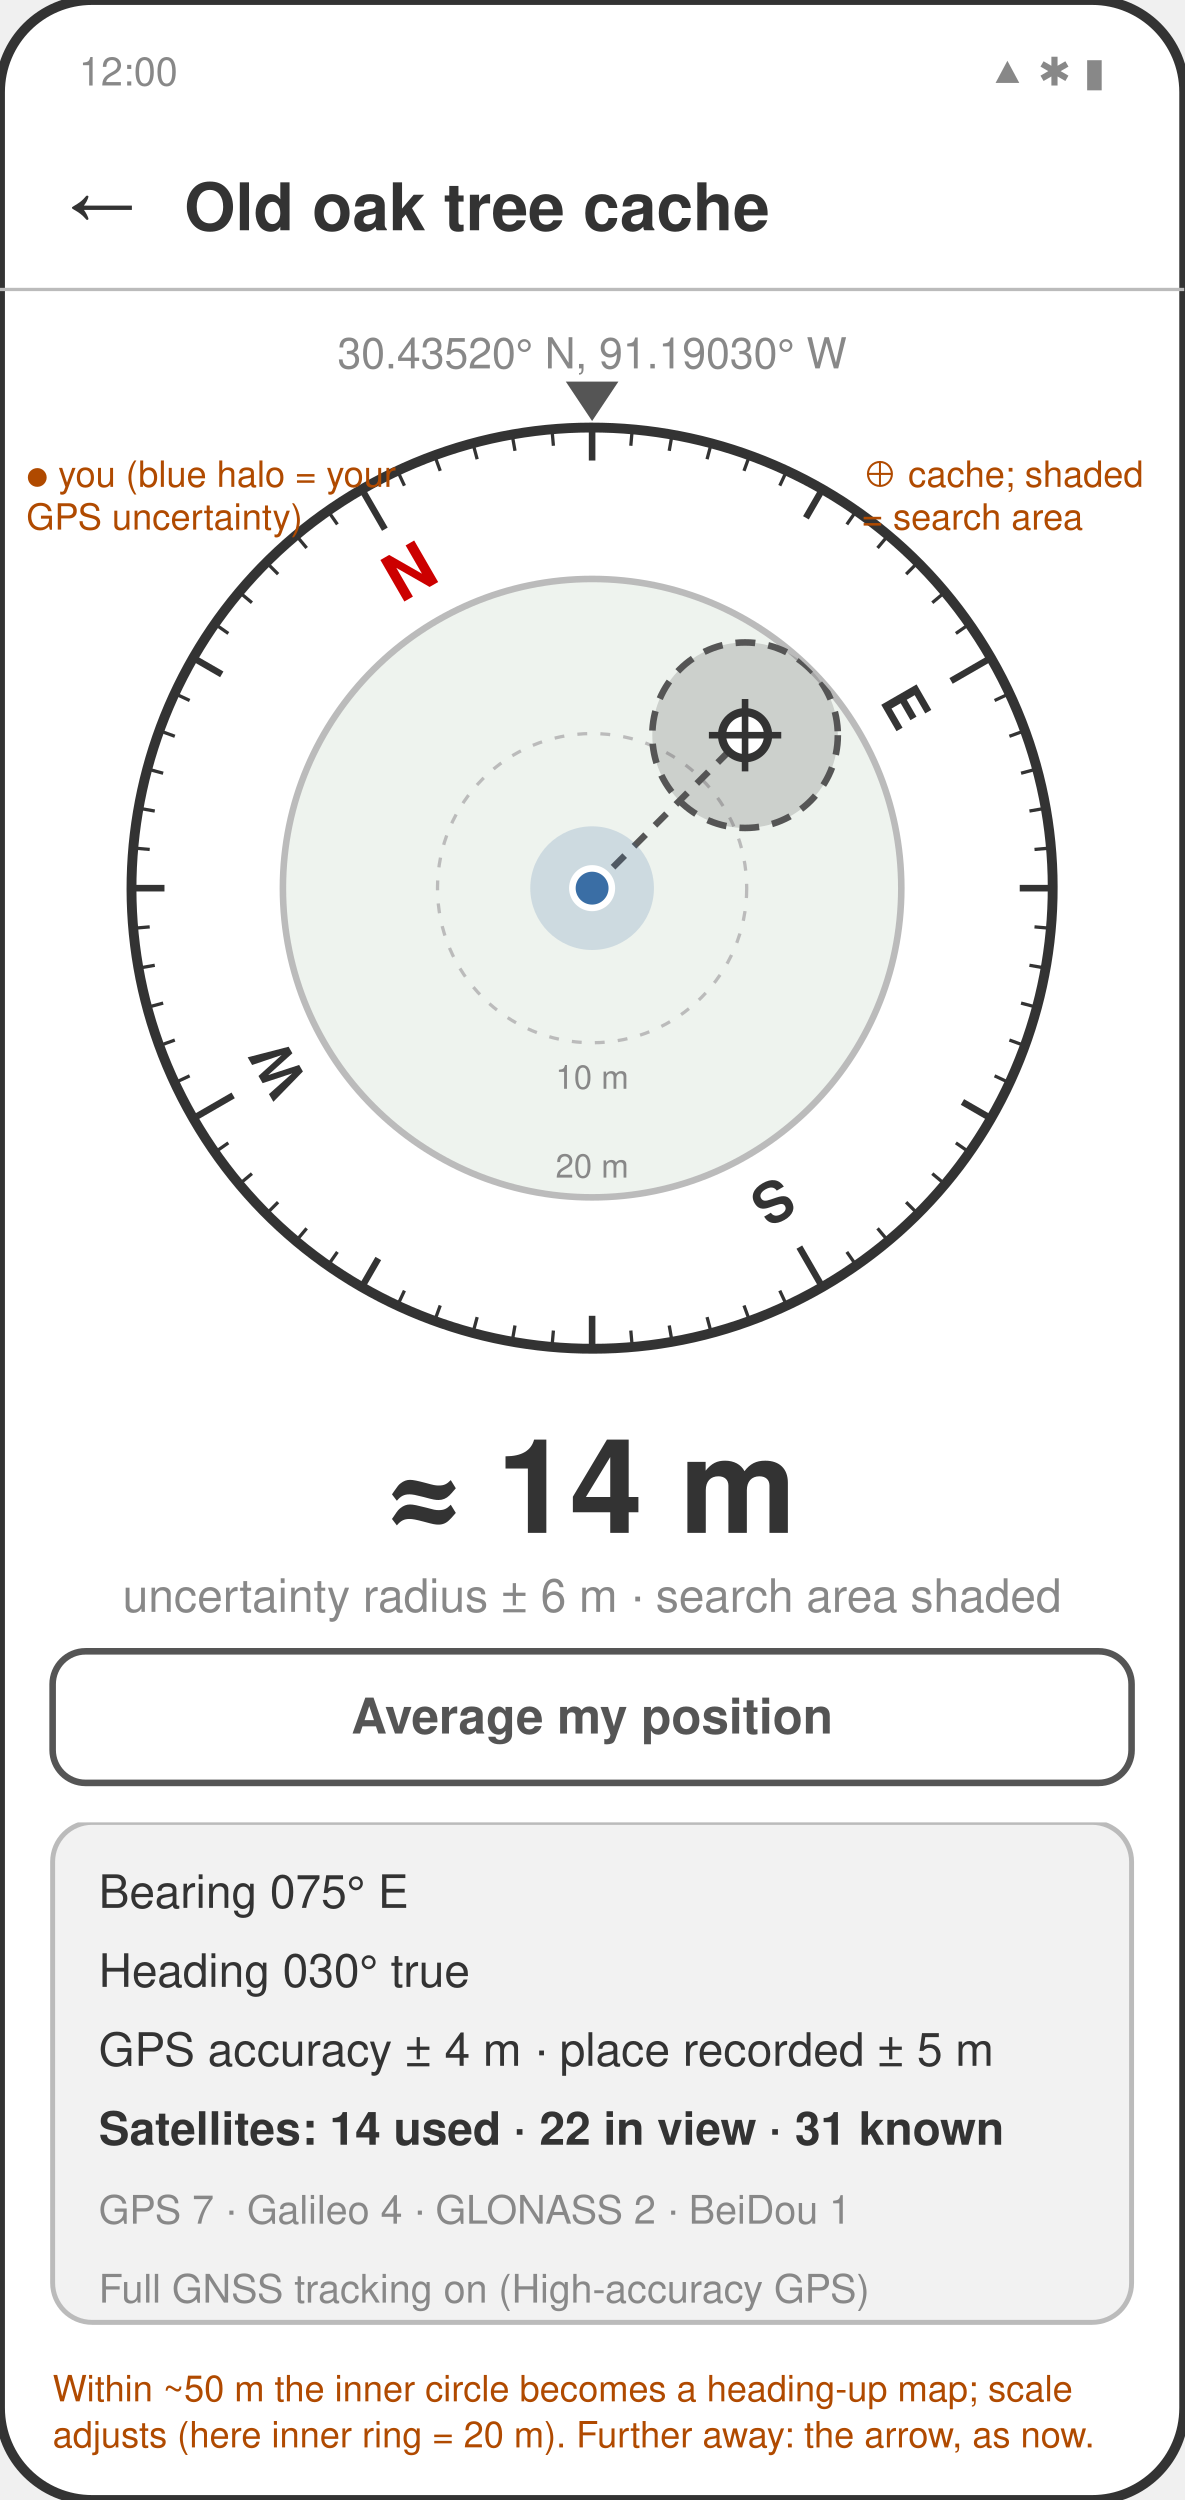
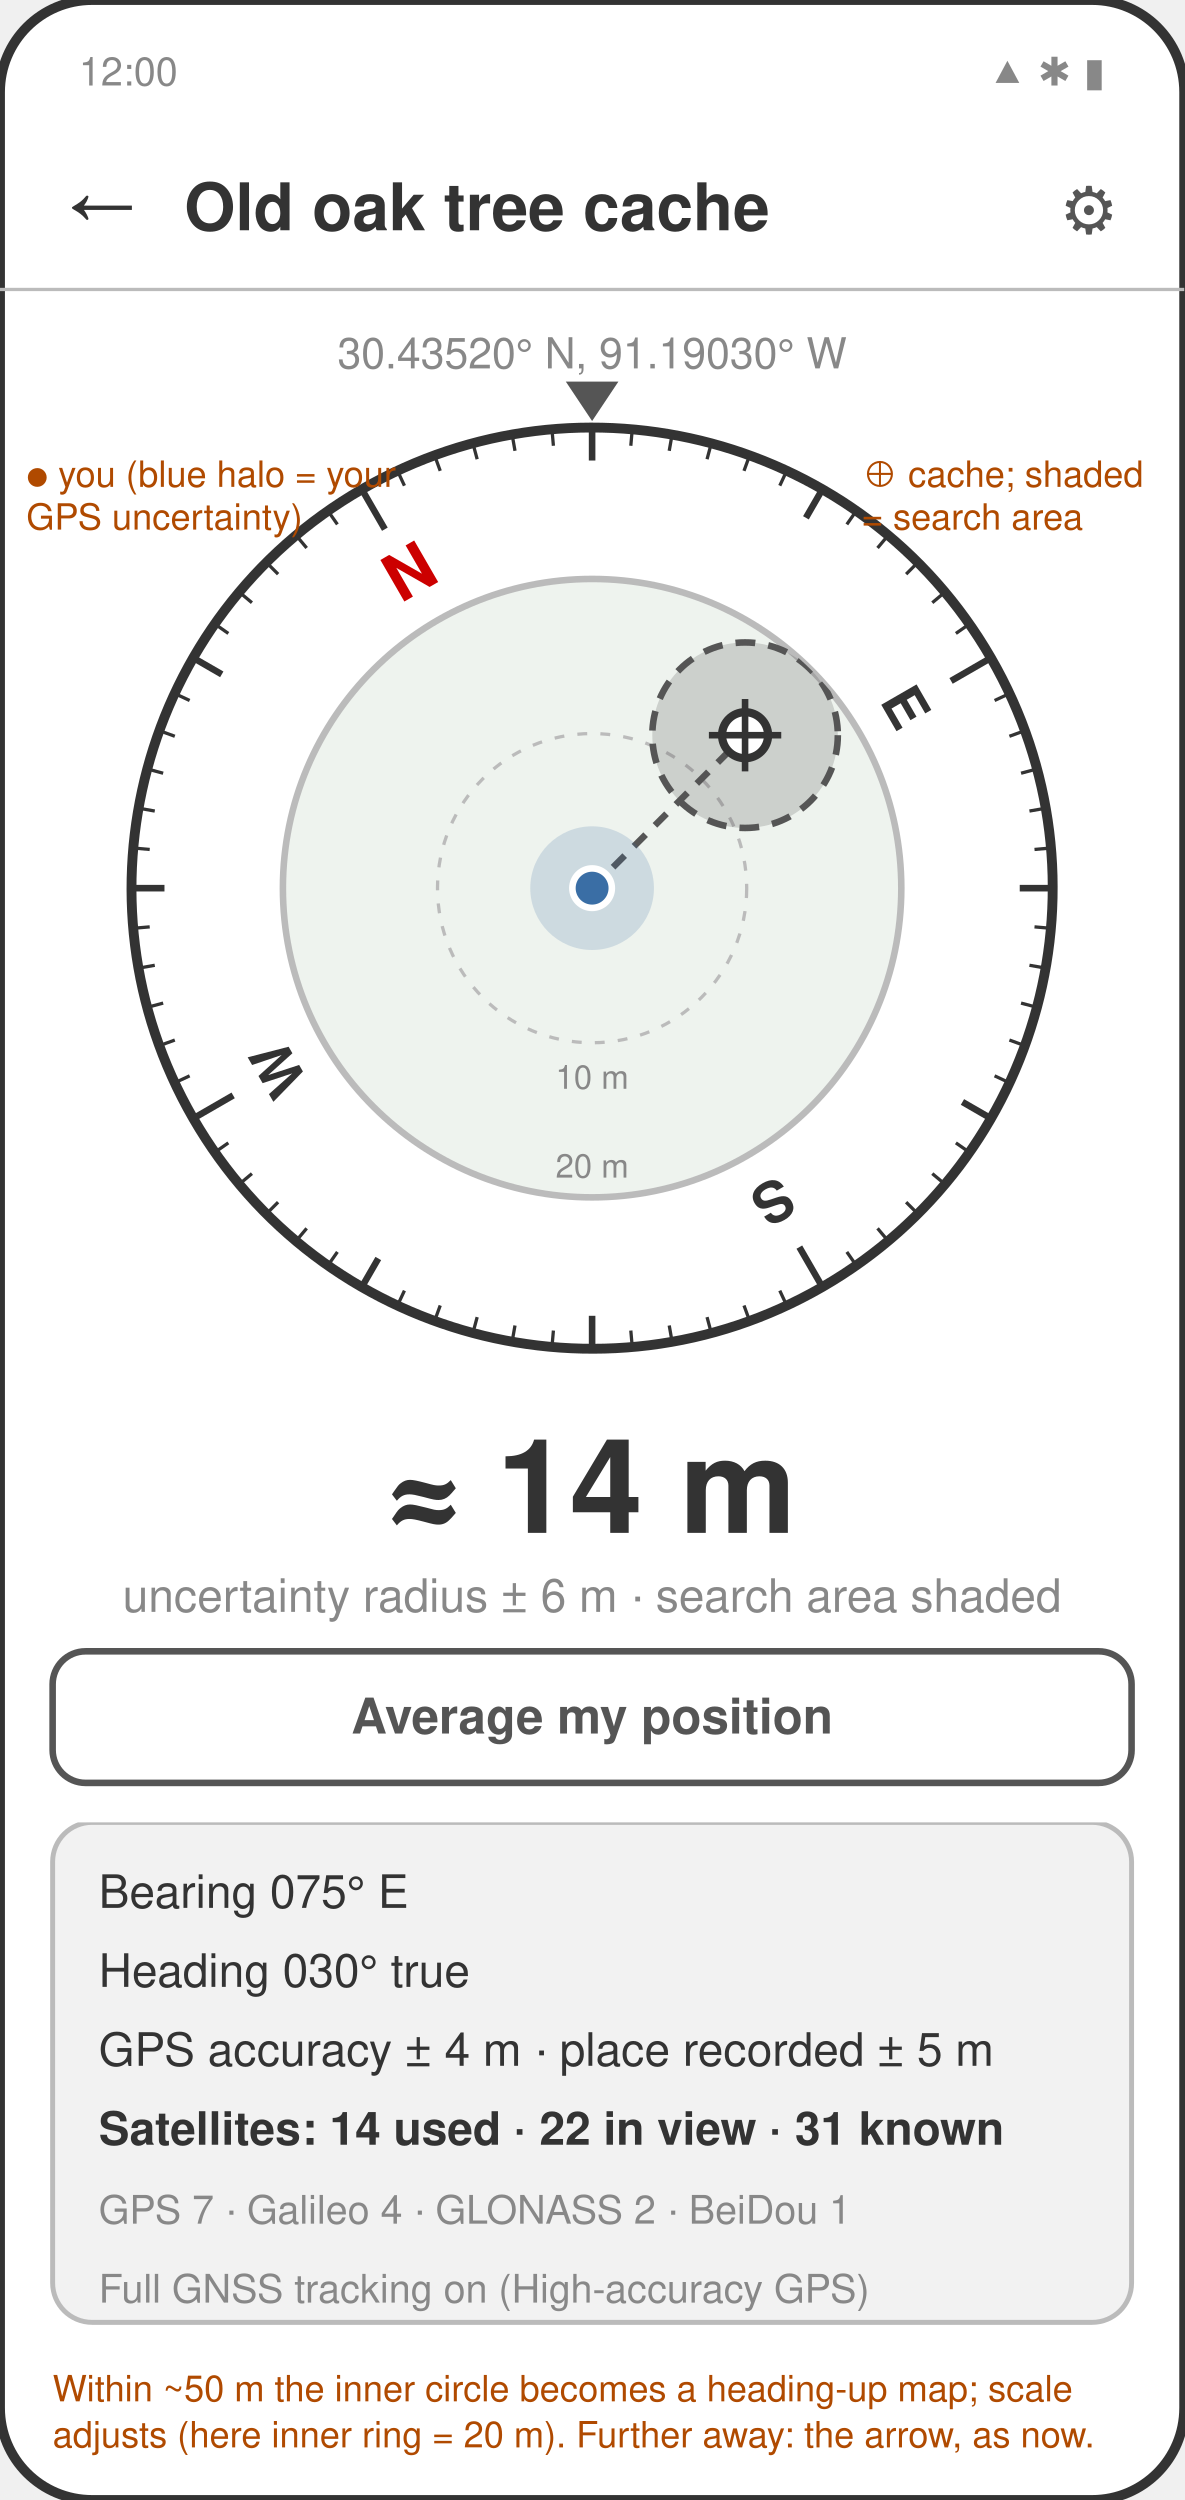
<svg xmlns="http://www.w3.org/2000/svg" width="360" height="760" viewBox="0 0 360 760">
  <rect width="360" height="760" rx="28" fill="#fff" stroke="#333" stroke-width="3" />
  <text x="24" y="26" font-family="Helvetica, Arial, sans-serif" font-size="12" fill="#888">12:00</text>
  <text x="336" y="26" font-family="Helvetica, Arial, sans-serif" font-size="12" fill="#888" text-anchor="end">▲ ✱ ▮</text>
  <line x1="0" y1="88" x2="360" y2="88" stroke="#bbb" />
  <text x="56" y="70" font-family="Helvetica, Arial, sans-serif" font-size="20" font-weight="bold" fill="#333">Old oak tree cache</text>
  <text x="20" y="70" font-family="Helvetica, Arial, sans-serif" font-size="22" fill="#333">←</text>
+   <text x="340" y="71" font-family="Helvetica, Arial, sans-serif" font-size="20" fill="#555" text-anchor="end">⚙</text>
  <text x="180.0" y="112" font-family="Helvetica, Arial, sans-serif" font-size="13" fill="#888" font-weight="normal" text-anchor="middle">30.43520° N, 91.19030° W</text>
  <polygon points="172.0,116 188.0,116 180.0,128" fill="#555" />
  <g transform="rotate(-30 180.0 270)">
    <circle cx="180.0" cy="270" r="140" fill="#fff" stroke="#333" stroke-width="3" />
    <line x1="180.0" y1="130" x2="180.0" y2="144" stroke="#333" stroke-width="2" transform="rotate(0 180.0 270)" />
    <line x1="180.0" y1="130" x2="180.0" y2="135" stroke="#333" stroke-width="1" transform="rotate(5 180.0 270)" />
    <line x1="180.0" y1="130" x2="180.0" y2="135" stroke="#333" stroke-width="1" transform="rotate(10 180.0 270)" />
    <line x1="180.0" y1="130" x2="180.0" y2="135" stroke="#333" stroke-width="1" transform="rotate(15 180.0 270)" />
    <line x1="180.0" y1="130" x2="180.0" y2="135" stroke="#333" stroke-width="1" transform="rotate(20 180.0 270)" />
    <line x1="180.0" y1="130" x2="180.0" y2="135" stroke="#333" stroke-width="1" transform="rotate(25 180.0 270)" />
    <line x1="180.0" y1="130" x2="180.0" y2="140" stroke="#333" stroke-width="2" transform="rotate(30 180.0 270)" />
    <line x1="180.0" y1="130" x2="180.0" y2="135" stroke="#333" stroke-width="1" transform="rotate(35 180.0 270)" />
    <line x1="180.0" y1="130" x2="180.0" y2="135" stroke="#333" stroke-width="1" transform="rotate(40 180.0 270)" />
    <line x1="180.0" y1="130" x2="180.0" y2="135" stroke="#333" stroke-width="1" transform="rotate(45 180.0 270)" />
    <line x1="180.0" y1="130" x2="180.0" y2="135" stroke="#333" stroke-width="1" transform="rotate(50 180.0 270)" />
    <line x1="180.0" y1="130" x2="180.0" y2="135" stroke="#333" stroke-width="1" transform="rotate(55 180.0 270)" />
    <line x1="180.0" y1="130" x2="180.0" y2="140" stroke="#333" stroke-width="2" transform="rotate(60 180.0 270)" />
    <line x1="180.0" y1="130" x2="180.0" y2="135" stroke="#333" stroke-width="1" transform="rotate(65 180.0 270)" />
    <line x1="180.0" y1="130" x2="180.0" y2="135" stroke="#333" stroke-width="1" transform="rotate(70 180.0 270)" />
    <line x1="180.0" y1="130" x2="180.0" y2="135" stroke="#333" stroke-width="1" transform="rotate(75 180.0 270)" />
    <line x1="180.0" y1="130" x2="180.0" y2="135" stroke="#333" stroke-width="1" transform="rotate(80 180.0 270)" />
    <line x1="180.0" y1="130" x2="180.0" y2="135" stroke="#333" stroke-width="1" transform="rotate(85 180.0 270)" />
    <line x1="180.0" y1="130" x2="180.0" y2="144" stroke="#333" stroke-width="2" transform="rotate(90 180.0 270)" />
    <line x1="180.0" y1="130" x2="180.0" y2="135" stroke="#333" stroke-width="1" transform="rotate(95 180.0 270)" />
    <line x1="180.0" y1="130" x2="180.0" y2="135" stroke="#333" stroke-width="1" transform="rotate(100 180.0 270)" />
    <line x1="180.0" y1="130" x2="180.0" y2="135" stroke="#333" stroke-width="1" transform="rotate(105 180.0 270)" />
    <line x1="180.0" y1="130" x2="180.0" y2="135" stroke="#333" stroke-width="1" transform="rotate(110 180.0 270)" />
    <line x1="180.0" y1="130" x2="180.0" y2="135" stroke="#333" stroke-width="1" transform="rotate(115 180.0 270)" />
    <line x1="180.0" y1="130" x2="180.0" y2="140" stroke="#333" stroke-width="2" transform="rotate(120 180.0 270)" />
    <line x1="180.0" y1="130" x2="180.0" y2="135" stroke="#333" stroke-width="1" transform="rotate(125 180.0 270)" />
    <line x1="180.0" y1="130" x2="180.0" y2="135" stroke="#333" stroke-width="1" transform="rotate(130 180.0 270)" />
    <line x1="180.0" y1="130" x2="180.0" y2="135" stroke="#333" stroke-width="1" transform="rotate(135 180.0 270)" />
    <line x1="180.0" y1="130" x2="180.0" y2="135" stroke="#333" stroke-width="1" transform="rotate(140 180.0 270)" />
    <line x1="180.0" y1="130" x2="180.0" y2="135" stroke="#333" stroke-width="1" transform="rotate(145 180.0 270)" />
    <line x1="180.0" y1="130" x2="180.0" y2="140" stroke="#333" stroke-width="2" transform="rotate(150 180.0 270)" />
    <line x1="180.0" y1="130" x2="180.0" y2="135" stroke="#333" stroke-width="1" transform="rotate(155 180.0 270)" />
    <line x1="180.0" y1="130" x2="180.0" y2="135" stroke="#333" stroke-width="1" transform="rotate(160 180.0 270)" />
    <line x1="180.0" y1="130" x2="180.0" y2="135" stroke="#333" stroke-width="1" transform="rotate(165 180.0 270)" />
    <line x1="180.0" y1="130" x2="180.0" y2="135" stroke="#333" stroke-width="1" transform="rotate(170 180.0 270)" />
    <line x1="180.0" y1="130" x2="180.0" y2="135" stroke="#333" stroke-width="1" transform="rotate(175 180.0 270)" />
    <line x1="180.0" y1="130" x2="180.0" y2="144" stroke="#333" stroke-width="2" transform="rotate(180 180.0 270)" />
    <line x1="180.0" y1="130" x2="180.0" y2="135" stroke="#333" stroke-width="1" transform="rotate(185 180.0 270)" />
    <line x1="180.0" y1="130" x2="180.0" y2="135" stroke="#333" stroke-width="1" transform="rotate(190 180.0 270)" />
    <line x1="180.0" y1="130" x2="180.0" y2="135" stroke="#333" stroke-width="1" transform="rotate(195 180.0 270)" />
    <line x1="180.0" y1="130" x2="180.0" y2="135" stroke="#333" stroke-width="1" transform="rotate(200 180.0 270)" />
    <line x1="180.0" y1="130" x2="180.0" y2="135" stroke="#333" stroke-width="1" transform="rotate(205 180.0 270)" />
    <line x1="180.0" y1="130" x2="180.0" y2="140" stroke="#333" stroke-width="2" transform="rotate(210 180.0 270)" />
    <line x1="180.0" y1="130" x2="180.0" y2="135" stroke="#333" stroke-width="1" transform="rotate(215 180.0 270)" />
    <line x1="180.0" y1="130" x2="180.0" y2="135" stroke="#333" stroke-width="1" transform="rotate(220 180.0 270)" />
    <line x1="180.0" y1="130" x2="180.0" y2="135" stroke="#333" stroke-width="1" transform="rotate(225 180.0 270)" />
    <line x1="180.0" y1="130" x2="180.0" y2="135" stroke="#333" stroke-width="1" transform="rotate(230 180.0 270)" />
    <line x1="180.0" y1="130" x2="180.0" y2="135" stroke="#333" stroke-width="1" transform="rotate(235 180.0 270)" />
    <line x1="180.0" y1="130" x2="180.0" y2="140" stroke="#333" stroke-width="2" transform="rotate(240 180.0 270)" />
    <line x1="180.0" y1="130" x2="180.0" y2="135" stroke="#333" stroke-width="1" transform="rotate(245 180.0 270)" />
    <line x1="180.0" y1="130" x2="180.0" y2="135" stroke="#333" stroke-width="1" transform="rotate(250 180.0 270)" />
    <line x1="180.0" y1="130" x2="180.0" y2="135" stroke="#333" stroke-width="1" transform="rotate(255 180.0 270)" />
    <line x1="180.0" y1="130" x2="180.0" y2="135" stroke="#333" stroke-width="1" transform="rotate(260 180.0 270)" />
    <line x1="180.0" y1="130" x2="180.0" y2="135" stroke="#333" stroke-width="1" transform="rotate(265 180.0 270)" />
    <line x1="180.0" y1="130" x2="180.0" y2="144" stroke="#333" stroke-width="2" transform="rotate(270 180.0 270)" />
    <line x1="180.0" y1="130" x2="180.0" y2="135" stroke="#333" stroke-width="1" transform="rotate(275 180.0 270)" />
    <line x1="180.0" y1="130" x2="180.0" y2="135" stroke="#333" stroke-width="1" transform="rotate(280 180.0 270)" />
    <line x1="180.0" y1="130" x2="180.0" y2="135" stroke="#333" stroke-width="1" transform="rotate(285 180.0 270)" />
    <line x1="180.0" y1="130" x2="180.0" y2="135" stroke="#333" stroke-width="1" transform="rotate(290 180.0 270)" />
    <line x1="180.0" y1="130" x2="180.0" y2="135" stroke="#333" stroke-width="1" transform="rotate(295 180.0 270)" />
    <line x1="180.0" y1="130" x2="180.0" y2="140" stroke="#333" stroke-width="2" transform="rotate(300 180.0 270)" />
    <line x1="180.0" y1="130" x2="180.0" y2="135" stroke="#333" stroke-width="1" transform="rotate(305 180.0 270)" />
    <line x1="180.0" y1="130" x2="180.0" y2="135" stroke="#333" stroke-width="1" transform="rotate(310 180.0 270)" />
    <line x1="180.0" y1="130" x2="180.0" y2="135" stroke="#333" stroke-width="1" transform="rotate(315 180.0 270)" />
    <line x1="180.0" y1="130" x2="180.0" y2="135" stroke="#333" stroke-width="1" transform="rotate(320 180.0 270)" />
    <line x1="180.0" y1="130" x2="180.0" y2="135" stroke="#333" stroke-width="1" transform="rotate(325 180.0 270)" />
    <line x1="180.0" y1="130" x2="180.0" y2="140" stroke="#333" stroke-width="2" transform="rotate(330 180.0 270)" />
    <line x1="180.0" y1="130" x2="180.0" y2="135" stroke="#333" stroke-width="1" transform="rotate(335 180.0 270)" />
    <line x1="180.0" y1="130" x2="180.0" y2="135" stroke="#333" stroke-width="1" transform="rotate(340 180.0 270)" />
    <line x1="180.0" y1="130" x2="180.0" y2="135" stroke="#333" stroke-width="1" transform="rotate(345 180.0 270)" />
    <line x1="180.0" y1="130" x2="180.0" y2="135" stroke="#333" stroke-width="1" transform="rotate(350 180.0 270)" />
    <line x1="180.0" y1="130" x2="180.0" y2="135" stroke="#333" stroke-width="1" transform="rotate(355 180.0 270)" />
    <text x="180.0" y="166" font-family="Helvetica, Arial, sans-serif" font-size="20" font-weight="bold" fill="#c00" text-anchor="middle" transform="rotate(0 180.0 270)">N</text>
    <text x="180.0" y="166" font-family="Helvetica, Arial, sans-serif" font-size="17" font-weight="bold" fill="#333" text-anchor="middle" transform="rotate(90 180.0 270)">E</text>
    <text x="180.0" y="166" font-family="Helvetica, Arial, sans-serif" font-size="17" font-weight="bold" fill="#333" text-anchor="middle" transform="rotate(180 180.0 270)">S</text>
    <text x="180.0" y="166" font-family="Helvetica, Arial, sans-serif" font-size="17" font-weight="bold" fill="#333" text-anchor="middle" transform="rotate(270 180.0 270)">W</text>
  </g>
  <clipPath id="map-14">
    <circle cx="180.0" cy="270" r="94" />
  </clipPath>
  <circle cx="180.0" cy="270" r="94" fill="#eef3ee" stroke="#bbb" stroke-width="2" />
  <circle cx="180.0" cy="270" r="47.0" fill="none" stroke="#bbb" stroke-dasharray="3 4" />
  <g clip-path="url(#map-14)">
    <line x1="180.0" y1="270" x2="226.5" y2="223.5" stroke="#555" stroke-width="2" stroke-dasharray="5 4" />
    <circle cx="226.5" cy="223.5" r="28.2" fill="#555" fill-opacity="0.22" stroke="#555" stroke-width="2" stroke-dasharray="6 4" />
    <circle cx="180.0" cy="270" r="18.8" fill="#3a6ea5" fill-opacity="0.18" />
  </g>
  <circle cx="226.5" cy="223.5" r="7" fill="#fff" stroke="#333" stroke-width="2.5" />
  <line x1="215.5" y1="223.5" x2="237.5" y2="223.5" stroke="#333" stroke-width="2" />
  <line x1="226.5" y1="212.5" x2="226.5" y2="234.5" stroke="#333" stroke-width="2" />
  <circle cx="180.0" cy="270" r="6" fill="#3a6ea5" stroke="#fff" stroke-width="2" />
  <text x="180.0" y="331.0" font-family="Helvetica, Arial, sans-serif" font-size="10" fill="#888" text-anchor="middle">10 m</text>
  <text x="180.0" y="358" font-family="Helvetica, Arial, sans-serif" font-size="10" fill="#888" text-anchor="middle">20 m</text>
  <text x="180.0" y="466" font-family="Helvetica, Arial, sans-serif" font-size="40" fill="#333" font-weight="bold" text-anchor="middle">≈ 14 m</text>
  <text x="180.0" y="490" font-family="Helvetica, Arial, sans-serif" font-size="14" fill="#888" font-weight="normal" text-anchor="middle">uncertainty radius ± 6 m · search area shaded</text>
  <rect x="16" y="502" width="328" height="40" rx="10" fill="none" stroke="#555" stroke-width="2" />
  <text x="180.0" y="527.0" font-family="Helvetica, Arial, sans-serif" font-size="15" fill="#555" font-weight="bold" text-anchor="middle">Average my position</text>
  <clipPath id="details-554">
    <rect x="0" y="554" width="360" height="158" />
  </clipPath>
  <g clip-path="url(#details-554)">
    <rect x="16" y="554" width="328" height="152" rx="12" fill="#f2f2f2" stroke="#bbb" stroke-width="1.5" />
    <text x="30" y="580" font-family="Helvetica, Arial, sans-serif" font-size="14" fill="#333" font-weight="normal" text-anchor="start">Bearing 075° E</text>
    <text x="30" y="604" font-family="Helvetica, Arial, sans-serif" font-size="14" fill="#333" font-weight="normal" text-anchor="start">Heading 030° true</text>
    <text x="30" y="628" font-family="Helvetica, Arial, sans-serif" font-size="14" fill="#333" font-weight="normal" text-anchor="start">GPS accuracy ± 4 m · place recorded ± 5 m</text>
    <text x="30" y="652" font-family="Helvetica, Arial, sans-serif" font-size="14" fill="#333" font-weight="bold" text-anchor="start">Satellites: 14 used · 22 in view · 31 known</text>
    <text x="30" y="676" font-family="Helvetica, Arial, sans-serif" font-size="12" fill="#888" font-weight="normal" text-anchor="start">GPS 7 · Galileo 4 · GLONASS 2 · BeiDou 1</text>
    <text x="30" y="700" font-family="Helvetica, Arial, sans-serif" font-size="12" fill="#888" font-weight="normal" text-anchor="start">Full GNSS tracking on (High-accuracy GPS)</text>
  </g>
  <text x="8" y="148" font-family="Helvetica, Arial, sans-serif" font-size="11" fill="#b04a00" font-weight="normal" text-anchor="start">● you (blue halo = your</text>
  <text x="8" y="161" font-family="Helvetica, Arial, sans-serif" font-size="11" fill="#b04a00" font-weight="normal" text-anchor="start">  GPS uncertainty)</text>
  <text x="262" y="148" font-family="Helvetica, Arial, sans-serif" font-size="11" fill="#b04a00" font-weight="normal" text-anchor="start">⊕ cache; shaded</text>
  <text x="262" y="161" font-family="Helvetica, Arial, sans-serif" font-size="11" fill="#b04a00" font-weight="normal" text-anchor="start">  = search area</text>
  <text x="16" y="730" font-family="Helvetica, Arial, sans-serif" font-size="11" fill="#b04a00" font-weight="normal" text-anchor="start">Within ~50 m the inner circle becomes a heading-up map; scale</text>
  <text x="16" y="744" font-family="Helvetica, Arial, sans-serif" font-size="11" fill="#b04a00" font-weight="normal" text-anchor="start">adjusts (here inner ring = 20 m). Further away: the arrow, as now.</text>
</svg>
